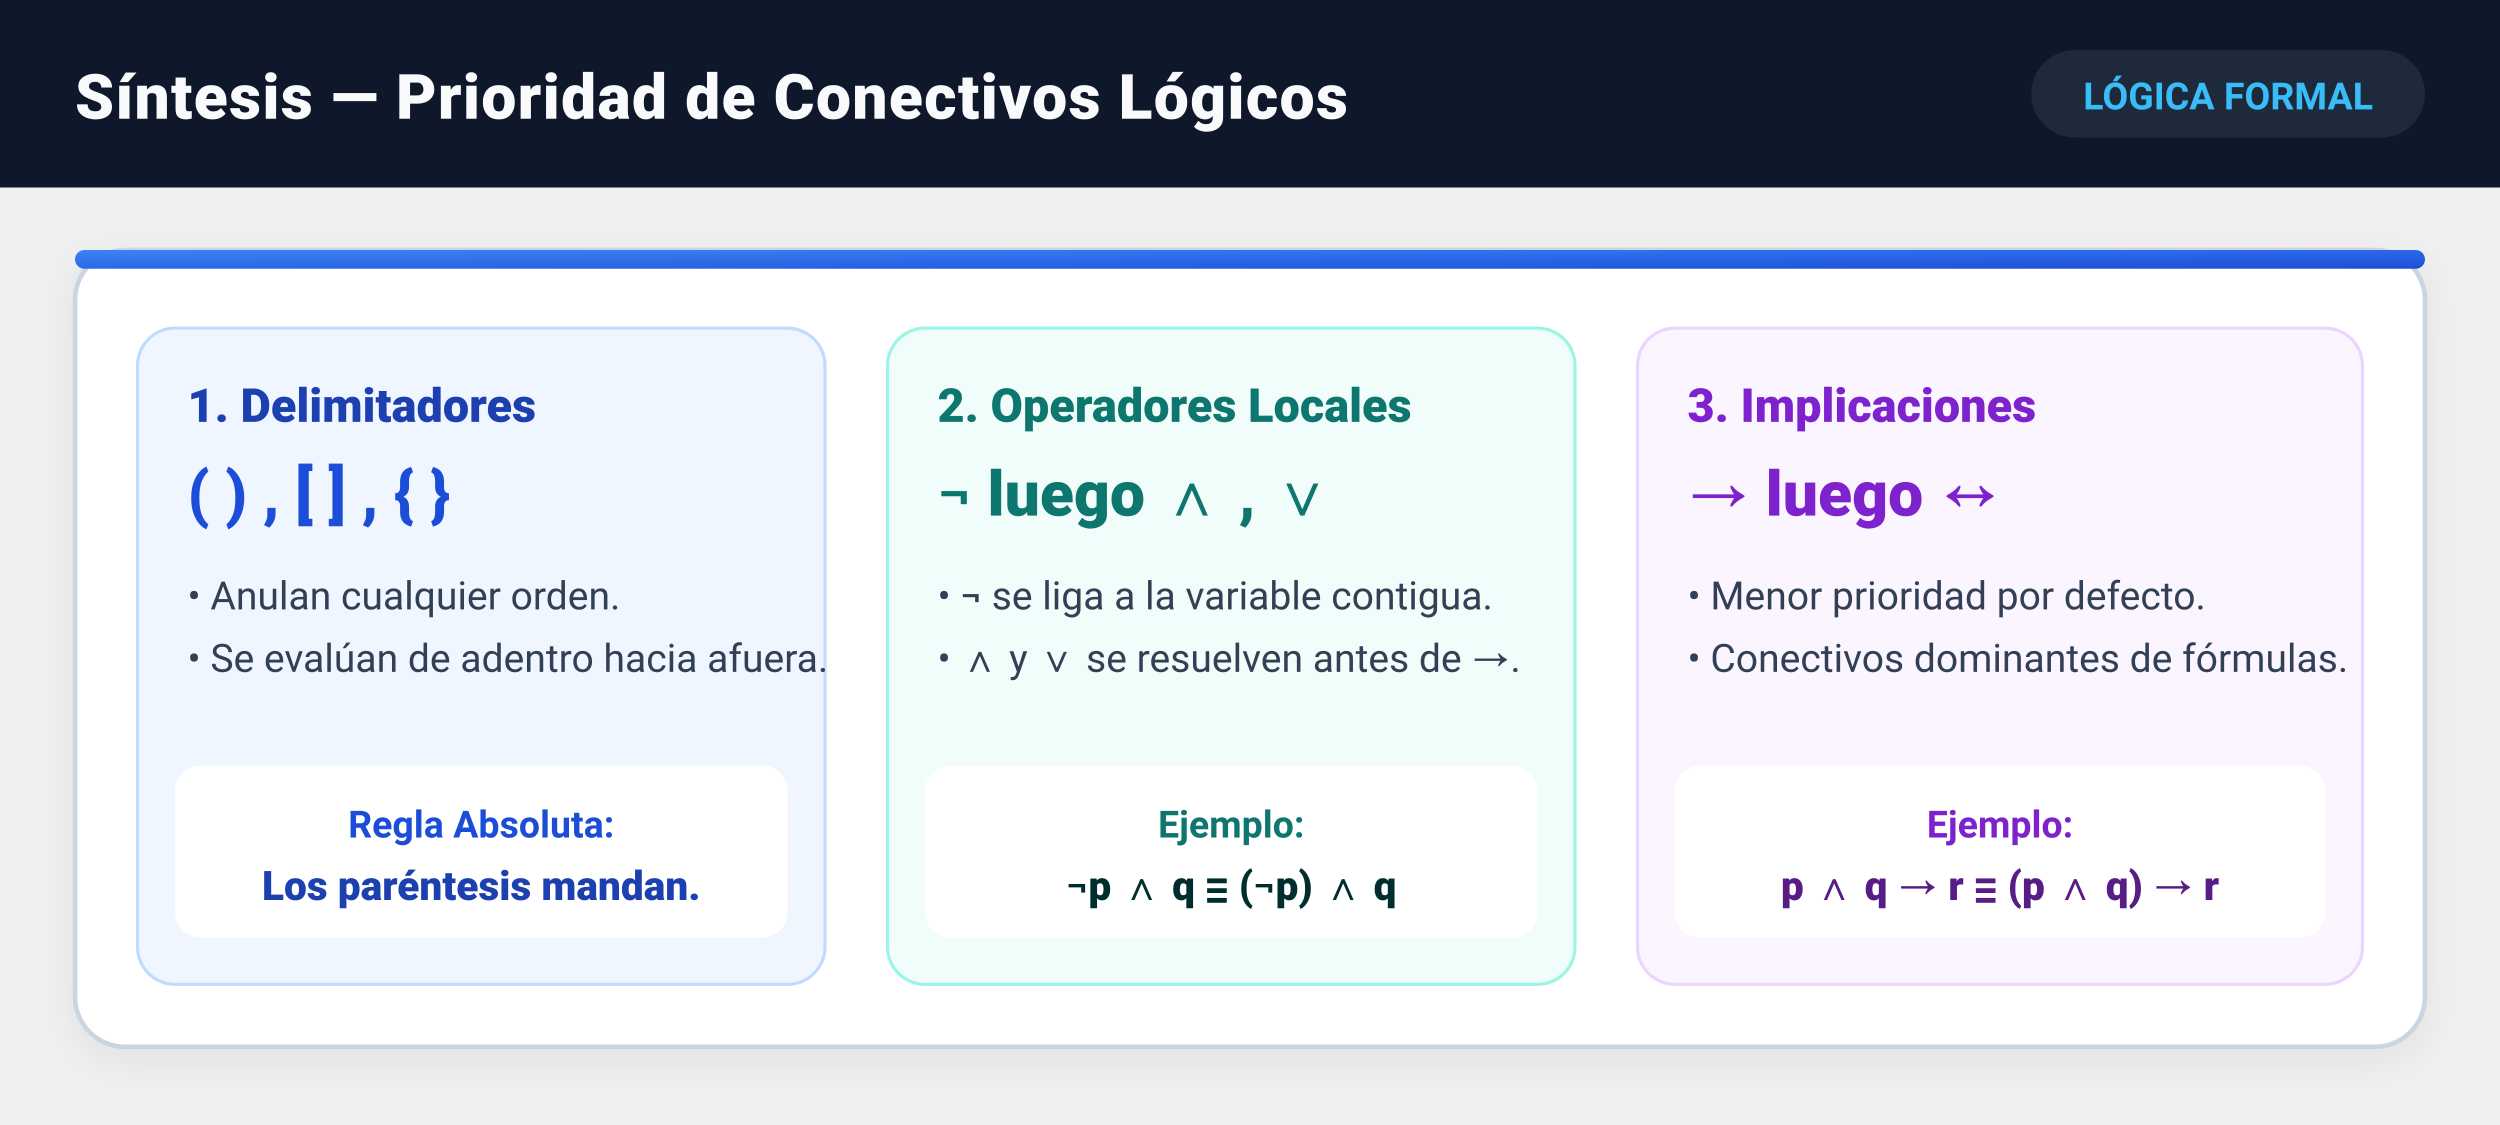
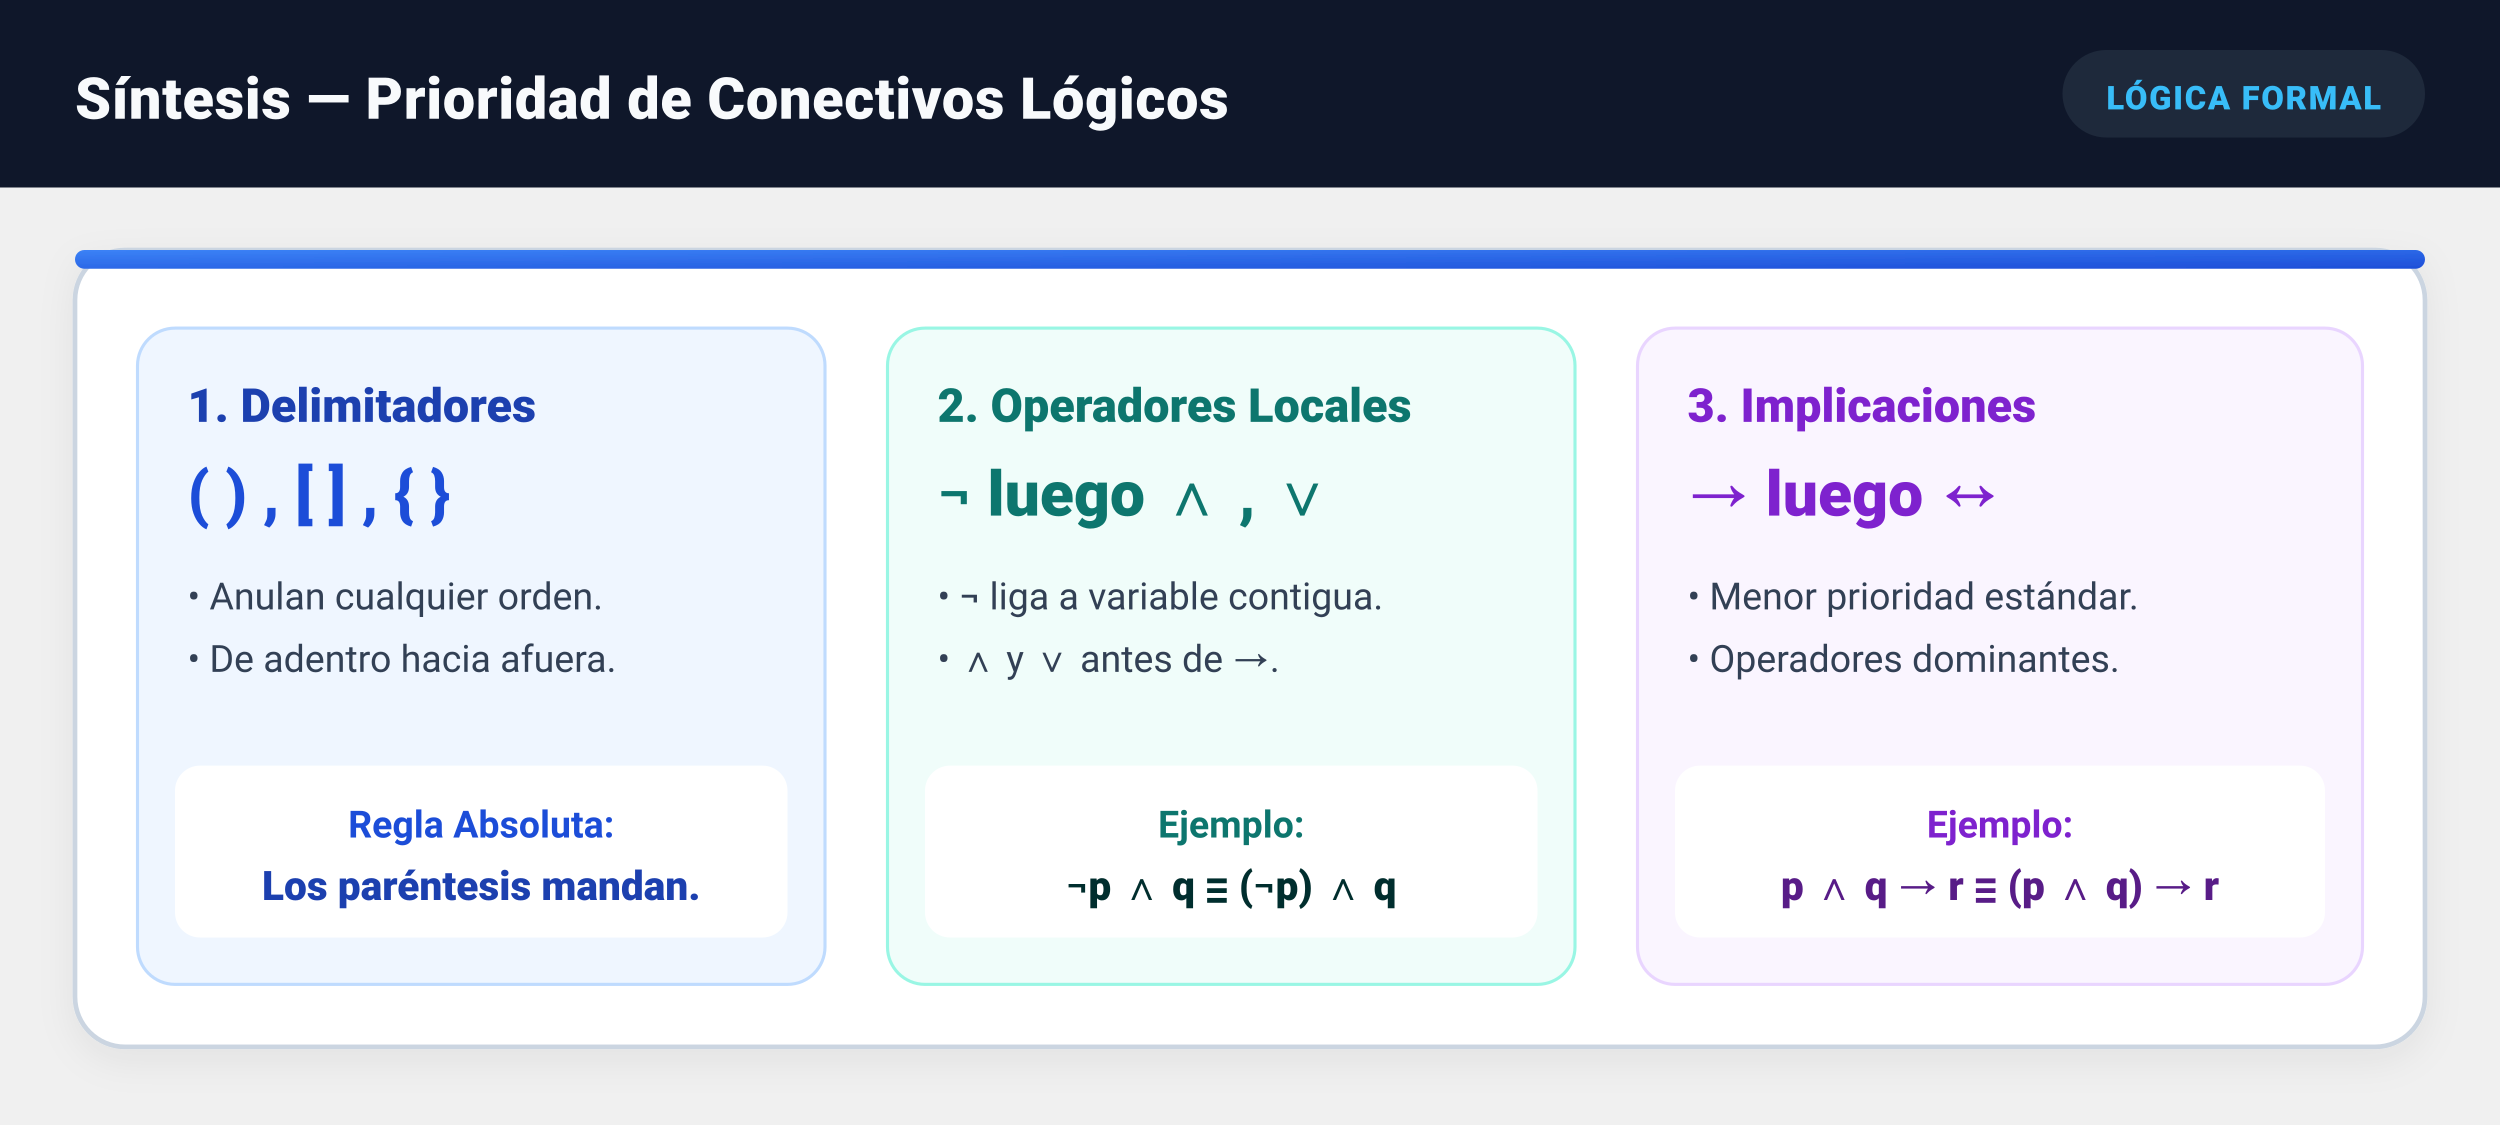
<svg xmlns="http://www.w3.org/2000/svg" viewBox="0 0 800 360" width="100%" height="100%" style="background:#f8fafc; font-family:system-ui,-apple-system,'Segoe UI',Roboto,Helvetica,Arial,sans-serif;">
  <defs>
    <filter id="shadow" x="-5%" y="-5%" width="110%" height="115%" filterUnits="userSpaceOnUse">
      <feDropShadow dx="0" dy="4" stdDeviation="6" flood-color="#0f172a" flood-opacity="0.06" />
    </filter>
    <linearGradient id="grad-teal" x1="0%" y1="0%" x2="100%" y2="100%">
      <stop offset="0%" stop-color="#0d9488" />
      <stop offset="100%" stop-color="#0f766e" />
    </linearGradient>
    <linearGradient id="grad-blue" x1="0%" y1="0%" x2="100%" y2="100%">
      <stop offset="0%" stop-color="#3b82f6" />
      <stop offset="100%" stop-color="#1d4ed8" />
    </linearGradient>
    <linearGradient id="grad-indigo" x1="0%" y1="0%" x2="100%" y2="100%">
      <stop offset="0%" stop-color="#6366f1" />
      <stop offset="100%" stop-color="#4338ca" />
    </linearGradient>
    <linearGradient id="grad-purple" x1="0%" y1="0%" x2="100%" y2="100%">
      <stop offset="0%" stop-color="#a855f7" />
      <stop offset="100%" stop-color="#7e22ce" />
    </linearGradient>
    <linearGradient id="grad-amber" x1="0%" y1="0%" x2="100%" y2="100%">
      <stop offset="0%" stop-color="#f59e0b" />
      <stop offset="100%" stop-color="#b45309" />
    </linearGradient>
    <linearGradient id="grad-rose" x1="0%" y1="0%" x2="100%" y2="100%">
      <stop offset="0%" stop-color="#f43f5e" />
      <stop offset="100%" stop-color="#be123c" />
    </linearGradient>
  </defs>
  <rect x="0" y="0" width="800" height="60" fill="#0f172a" />
-   <text x="24" y="38" fill="#f8fafc" font-size="20" font-weight="800" letter-spacing="0.02em">Síntesis — Prioridad de Conectivos Lógicos</text>
-   <rect x="650" y="16" width="126" height="28" rx="14" fill="#1e293b" />
-   <text x="713" y="35" fill="#38bdf8" font-size="12" font-weight="700" text-anchor="middle">LÓGICA FORMAL</text>
+   <text x="24" y="38" fill="#f8fafc" font-size="18.5" font-weight="800" letter-spacing="0.01em">Síntesis — Prioridad de Conectivos Lógicos</text>
+   <rect x="660" y="16" width="116" height="28" rx="14" fill="#1e293b" />
+   <text x="718" y="35" fill="#38bdf8" font-size="10.5" font-weight="800" text-anchor="middle" letter-spacing="0.05em">LÓGICA FORMAL</text>
  <g filter="url(#shadow)">
    <rect x="24" y="80" width="752" height="255" rx="16" fill="#ffffff" stroke="#cbd5e1" stroke-width="1.5" />
    <rect x="24" y="80" width="752" height="6" fill="url(#grad-blue)" rx="3" />
    <rect x="44" y="105" width="220" height="210" rx="12" fill="#eff6ff" stroke="#bfdbfe" />
    <text x="60" y="135" fill="#1e40af" font-size="15" font-weight="800">1. Delimitadores</text>
    <text x="60" y="165" fill="#1d4ed8" font-size="20" font-weight="900">( ) , [ ] , { }</text>
-     <text x="60" y="195" fill="#334155" font-size="12.5">• Anulan cualquier orden.</text>
-     <text x="60" y="215" fill="#334155" font-size="12.5">• Se evalúan de adentro hacia afuera.</text>
+     <text x="60" y="195" fill="#334155" font-size="12">• Anulan cualquier orden.</text>
+     <text x="60" y="215" fill="#334155" font-size="12">• De adentro hacia afuera.</text>
    <rect x="56" y="245" width="196" height="55" rx="8" fill="#ffffff" />
    <text x="154" y="268" fill="#1d4ed8" font-size="12" font-weight="700" text-anchor="middle">Regla Absoluta:</text>
    <text x="154" y="288" fill="#1e40af" font-size="13" font-weight="800" text-anchor="middle">Los paréntesis mandan.</text>
    <rect x="284" y="105" width="220" height="210" rx="12" fill="#f0fdfa" stroke="#99f6e4" />
    <text x="300" y="135" fill="#0f766e" font-size="15" font-weight="800">2. Operadores Locales</text>
    <text x="300" y="165" fill="#0f766e" font-size="20" font-weight="900">¬  luego  ∧ , ∨</text>
-     <text x="300" y="195" fill="#334155" font-size="12.5">• ¬ se liga a la variable contigua.</text>
-     <text x="300" y="215" fill="#334155" font-size="12.5">• ∧ y ∨ se resuelven antes de →.</text>
+     <text x="300" y="195" fill="#334155" font-size="12">• ¬ liga a variable contigua.</text>
+     <text x="300" y="215" fill="#334155" font-size="12">• ∧ y ∨ antes de →.</text>
    <rect x="296" y="245" width="196" height="55" rx="8" fill="#ffffff" />
    <text x="394" y="268" fill="#0f766e" font-size="12" font-weight="700" text-anchor="middle">Ejemplo:</text>
    <text x="394" y="288" fill="#042f2e" font-size="13" font-weight="800" text-anchor="middle">¬p ∧ q ≡ (¬p) ∧ q</text>
    <rect x="524" y="105" width="232" height="210" rx="12" fill="#faf5ff" stroke="#e9d5ff" />
    <text x="540" y="135" fill="#7e22ce" font-size="15" font-weight="800">3. Implicaciones</text>
    <text x="540" y="165" fill="#7e22ce" font-size="20" font-weight="900">→  luego  ↔</text>
-     <text x="540" y="195" fill="#334155" font-size="12.5">• Menor prioridad por defecto.</text>
-     <text x="540" y="215" fill="#334155" font-size="12.5">• Conectivos dominantes de fórmulas.</text>
+     <text x="540" y="195" fill="#334155" font-size="12">• Menor prioridad estándar.</text>
+     <text x="540" y="215" fill="#334155" font-size="12">• Operadores dominantes.</text>
    <rect x="536" y="245" width="208" height="55" rx="8" fill="#ffffff" />
    <text x="640" y="268" fill="#7e22ce" font-size="12" font-weight="700" text-anchor="middle">Ejemplo:</text>
    <text x="640" y="288" fill="#581c87" font-size="13" font-weight="800" text-anchor="middle">p ∧ q → r ≡ (p ∧ q) → r</text>
  </g>
</svg>
